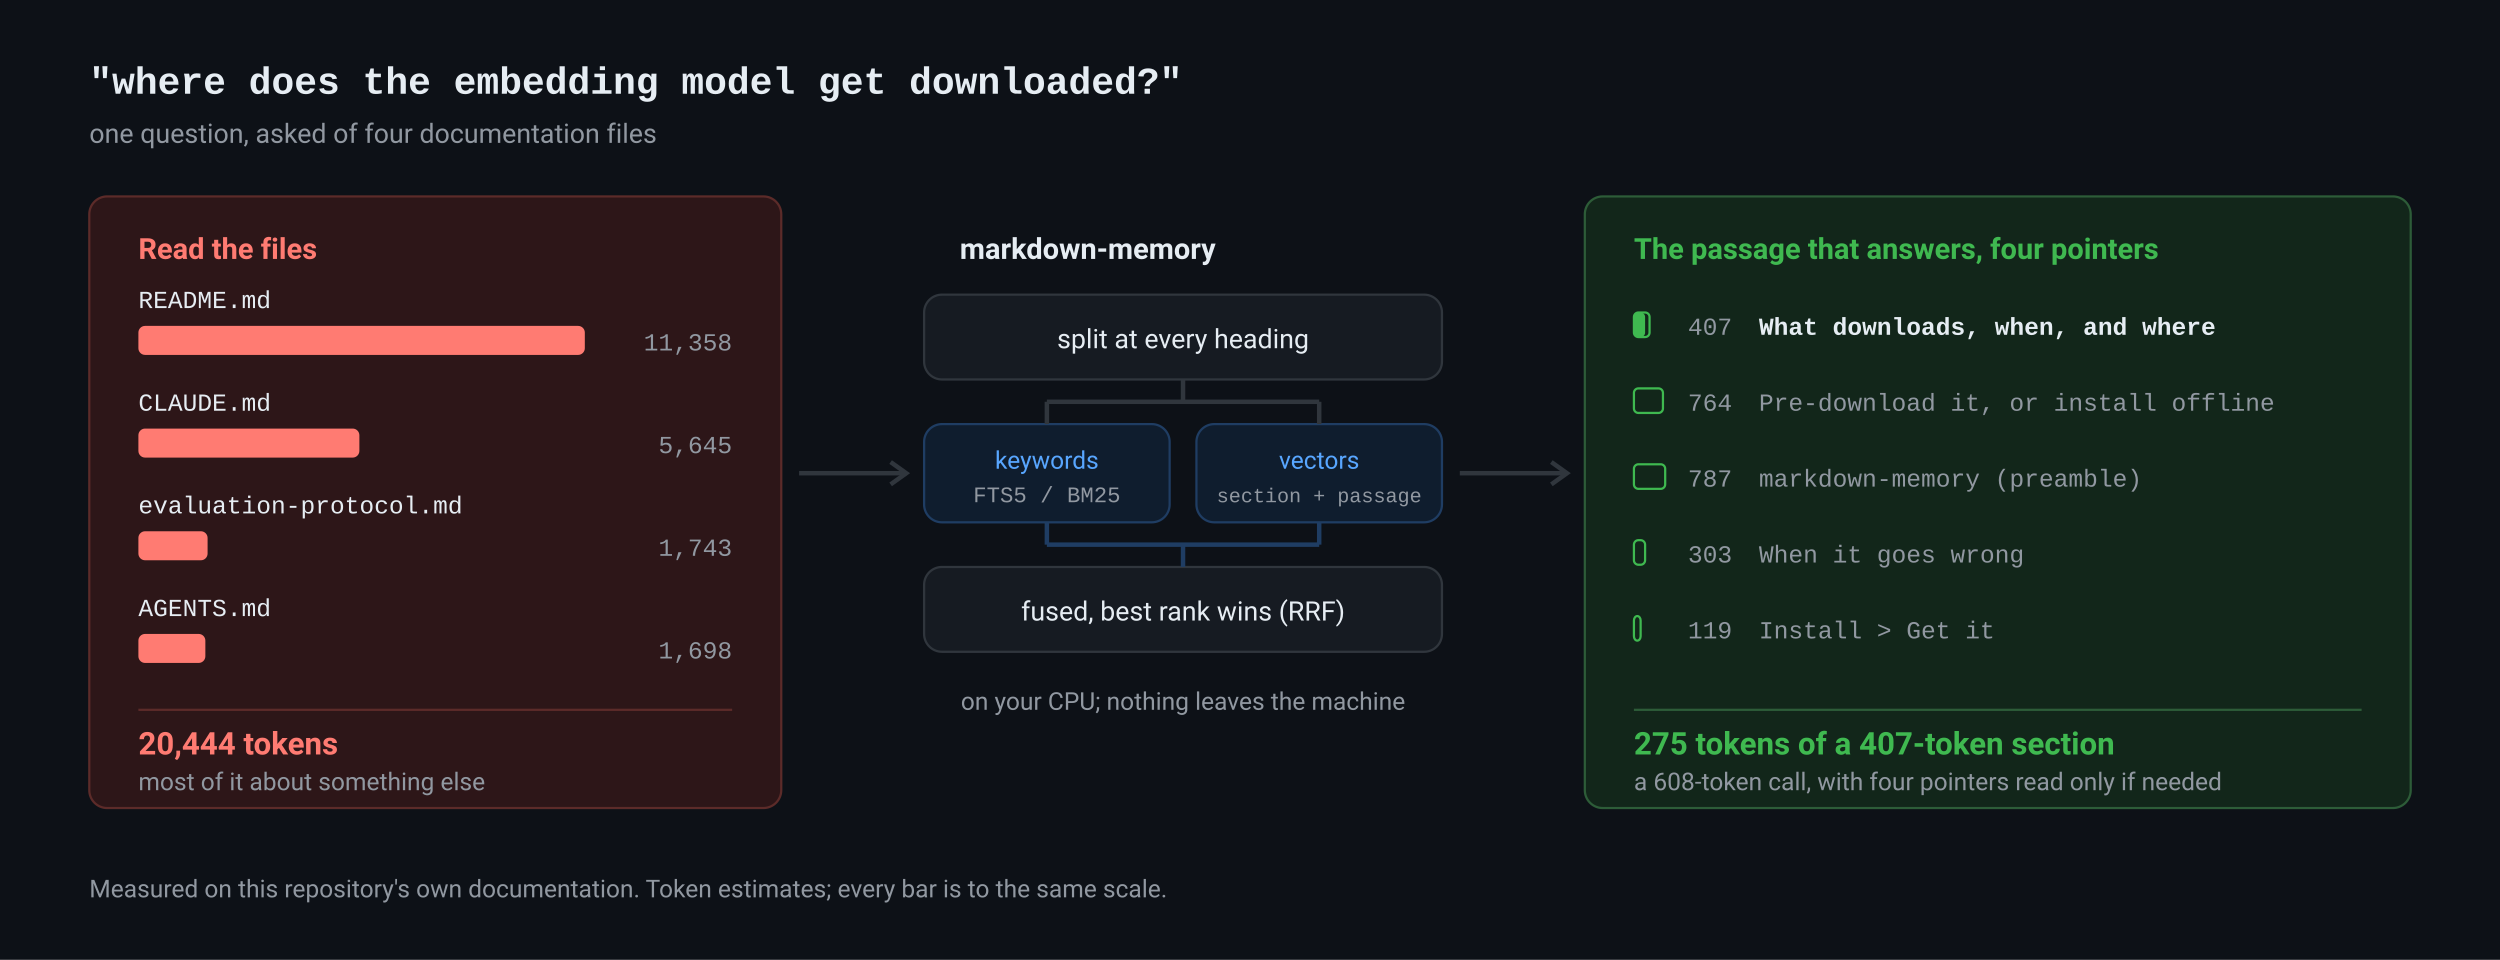
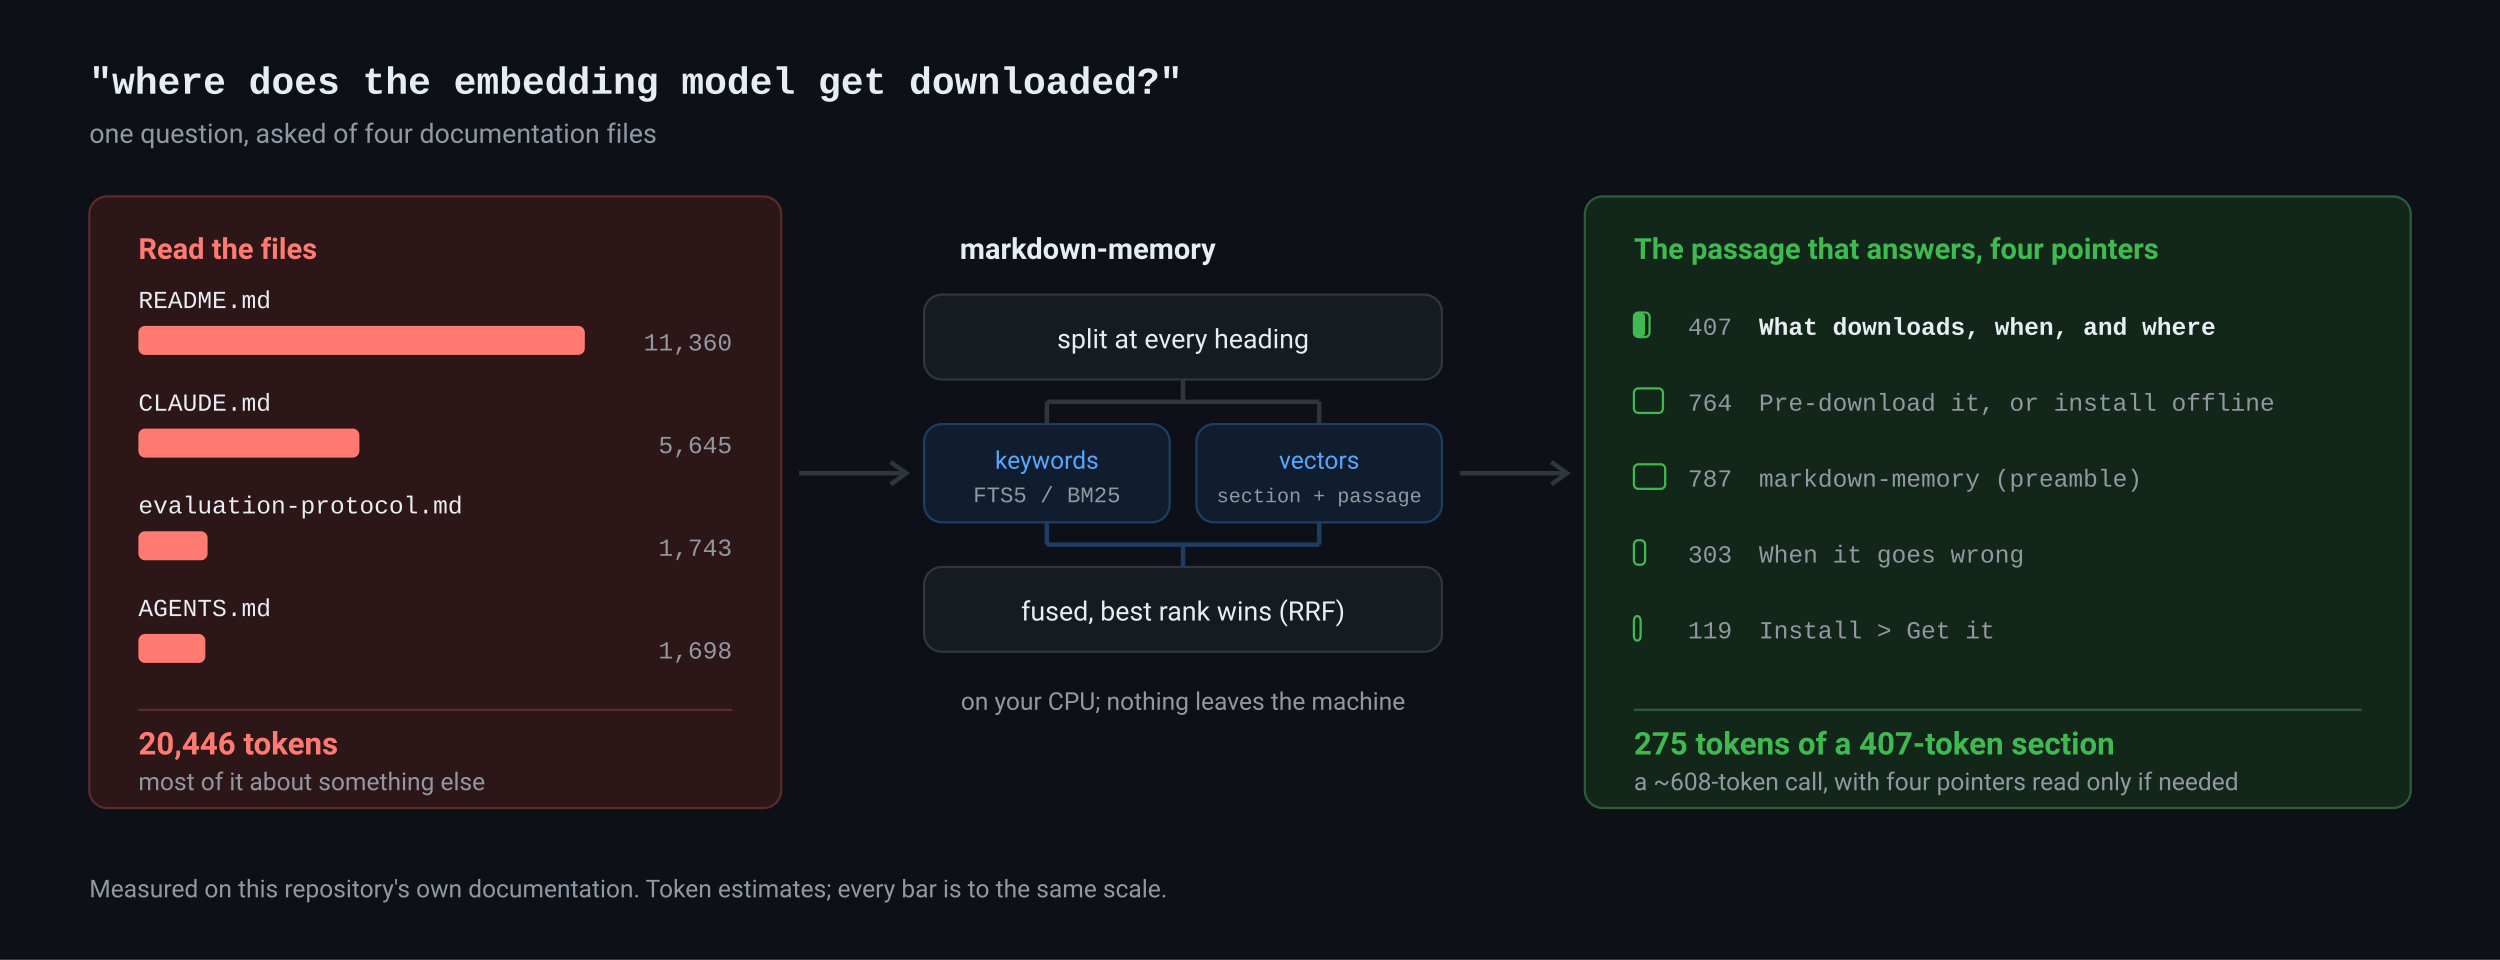
- <svg xmlns="http://www.w3.org/2000/svg" viewBox="0 0 1120 430" width="1120" height="430" role="img" aria-label="One question: reading four whole files costs 20,444 tokens; markdown-memory returns the passage that answers, 275 tokens of a 407-token section, in a 608-token call with four pointers to the rest.">
+ <svg xmlns="http://www.w3.org/2000/svg" viewBox="0 0 1120 430" width="1120" height="430" role="img" aria-label="One question: reading four whole files costs 20,446 tokens; markdown-memory returns the passage that answers, 275 tokens of a 407-token section, in a ~608-token call with four pointers to the rest.">
  <rect width="1120" height="430" fill="#0d1117" />
  <text x="40" y="42" font-family="ui-monospace,SFMono-Regular,Menlo,Consolas,'Liberation Mono',monospace" font-size="17" font-weight="600" fill="#e6edf3" text-anchor="start">"where does the embedding model get downloaded?"</text>
  <text x="40" y="64" font-family="ui-sans-serif,-apple-system,BlinkMacSystemFont,'Segoe UI',Roboto,'Helvetica Neue',Arial,sans-serif" font-size="12" font-weight="400" fill="#9198a1" text-anchor="start">one question, asked of four documentation files</text>
  <rect x="40" y="88" width="310" height="274" rx="8" fill="#2d1618" stroke="#5c2b29" stroke-width="1" />
  <text x="62" y="116" font-family="ui-sans-serif,-apple-system,BlinkMacSystemFont,'Segoe UI',Roboto,'Helvetica Neue',Arial,sans-serif" font-size="13" font-weight="600" fill="#ff7b72" text-anchor="start">Read the files</text>
  <text x="62" y="138" font-family="ui-monospace,SFMono-Regular,Menlo,Consolas,'Liberation Mono',monospace" font-size="11" font-weight="400" fill="#e6edf3" text-anchor="start">README.md</text>
  <rect x="62" y="146" width="200" height="13" rx="3" fill="#ff7b72" stroke="none" stroke-width="1" />
-   <text x="328" y="157" font-family="ui-monospace,SFMono-Regular,Menlo,Consolas,'Liberation Mono',monospace" font-size="11" font-weight="400" fill="#9198a1" text-anchor="end">11,358</text>
+   <text x="328" y="157" font-family="ui-monospace,SFMono-Regular,Menlo,Consolas,'Liberation Mono',monospace" font-size="11" font-weight="400" fill="#9198a1" text-anchor="end">11,360</text>
  <text x="62" y="184" font-family="ui-monospace,SFMono-Regular,Menlo,Consolas,'Liberation Mono',monospace" font-size="11" font-weight="400" fill="#e6edf3" text-anchor="start">CLAUDE.md</text>
  <rect x="62" y="192" width="99" height="13" rx="3" fill="#ff7b72" stroke="none" stroke-width="1" />
  <text x="328" y="203" font-family="ui-monospace,SFMono-Regular,Menlo,Consolas,'Liberation Mono',monospace" font-size="11" font-weight="400" fill="#9198a1" text-anchor="end">5,645</text>
  <text x="62" y="230" font-family="ui-monospace,SFMono-Regular,Menlo,Consolas,'Liberation Mono',monospace" font-size="11" font-weight="400" fill="#e6edf3" text-anchor="start">evaluation-protocol.md</text>
  <rect x="62" y="238" width="31" height="13" rx="3" fill="#ff7b72" stroke="none" stroke-width="1" />
  <text x="328" y="249" font-family="ui-monospace,SFMono-Regular,Menlo,Consolas,'Liberation Mono',monospace" font-size="11" font-weight="400" fill="#9198a1" text-anchor="end">1,743</text>
  <text x="62" y="276" font-family="ui-monospace,SFMono-Regular,Menlo,Consolas,'Liberation Mono',monospace" font-size="11" font-weight="400" fill="#e6edf3" text-anchor="start">AGENTS.md</text>
  <rect x="62" y="284" width="30" height="13" rx="3" fill="#ff7b72" stroke="none" stroke-width="1" />
  <text x="328" y="295" font-family="ui-monospace,SFMono-Regular,Menlo,Consolas,'Liberation Mono',monospace" font-size="11" font-weight="400" fill="#9198a1" text-anchor="end">1,698</text>
  <path d="M62 318 L328 318" stroke="#5c2b29" stroke-width="1" />
-   <text x="62" y="338" font-family="ui-sans-serif,-apple-system,BlinkMacSystemFont,'Segoe UI',Roboto,'Helvetica Neue',Arial,sans-serif" font-size="14" font-weight="600" fill="#ff7b72" text-anchor="start">20,444 tokens</text>
+   <text x="62" y="338" font-family="ui-sans-serif,-apple-system,BlinkMacSystemFont,'Segoe UI',Roboto,'Helvetica Neue',Arial,sans-serif" font-size="14" font-weight="600" fill="#ff7b72" text-anchor="start">20,446 tokens</text>
  <text x="62" y="354" font-family="ui-sans-serif,-apple-system,BlinkMacSystemFont,'Segoe UI',Roboto,'Helvetica Neue',Arial,sans-serif" font-size="11" font-weight="400" fill="#9198a1" text-anchor="start">most of it about something else</text>
  <text x="430" y="116" font-family="ui-sans-serif,-apple-system,BlinkMacSystemFont,'Segoe UI',Roboto,'Helvetica Neue',Arial,sans-serif" font-size="13" font-weight="600" fill="#e6edf3" text-anchor="start">markdown-memory</text>
  <rect x="414" y="132" width="232" height="38" rx="8" fill="#161b22" stroke="#30363d" stroke-width="1" />
  <text x="530" y="156" font-family="ui-sans-serif,-apple-system,BlinkMacSystemFont,'Segoe UI',Roboto,'Helvetica Neue',Arial,sans-serif" font-size="12" font-weight="400" fill="#e6edf3" text-anchor="middle">split at every heading</text>
  <rect x="414" y="190" width="110" height="44" rx="8" fill="#0f1d2e" stroke="#1f3d63" stroke-width="1" />
  <text x="469" y="210" font-family="ui-sans-serif,-apple-system,BlinkMacSystemFont,'Segoe UI',Roboto,'Helvetica Neue',Arial,sans-serif" font-size="11" font-weight="400" fill="#58a6ff" text-anchor="middle">keywords</text>
  <text x="469" y="225" font-family="ui-monospace,SFMono-Regular,Menlo,Consolas,'Liberation Mono',monospace" font-size="10" font-weight="400" fill="#9198a1" text-anchor="middle">FTS5 / BM25</text>
  <rect x="536" y="190" width="110" height="44" rx="8" fill="#0f1d2e" stroke="#1f3d63" stroke-width="1" />
  <text x="591" y="210" font-family="ui-sans-serif,-apple-system,BlinkMacSystemFont,'Segoe UI',Roboto,'Helvetica Neue',Arial,sans-serif" font-size="11" font-weight="400" fill="#58a6ff" text-anchor="middle">vectors</text>
  <text x="591" y="225" font-family="ui-monospace,SFMono-Regular,Menlo,Consolas,'Liberation Mono',monospace" font-size="9" font-weight="400" fill="#9198a1" text-anchor="middle">section + passage</text>
  <rect x="414" y="254" width="232" height="38" rx="8" fill="#161b22" stroke="#30363d" stroke-width="1" />
  <text x="530" y="278" font-family="ui-sans-serif,-apple-system,BlinkMacSystemFont,'Segoe UI',Roboto,'Helvetica Neue',Arial,sans-serif" font-size="12" font-weight="400" fill="#e6edf3" text-anchor="middle">fused, best rank wins (RRF)</text>
  <path d="M530 170 L530 180 M469 180 L591 180 M469 180 L469 190 M591 180 L591 190" stroke="#30363d" stroke-width="2" fill="none" />
  <path d="M469 234 L469 244 M591 234 L591 244 M469 244 L591 244 M530 244 L530 254" stroke="#1f3d63" stroke-width="2" fill="none" />
  <text x="530" y="318" font-family="ui-sans-serif,-apple-system,BlinkMacSystemFont,'Segoe UI',Roboto,'Helvetica Neue',Arial,sans-serif" font-size="11" font-weight="400" fill="#9198a1" text-anchor="middle">on your CPU; nothing leaves the machine</text>
  <path d="M358 212 L406 212" stroke="#30363d" stroke-width="2" fill="none" />
  <path d="M399 207 L406 212 L399 217" fill="none" stroke="#30363d" stroke-width="2" />
  <path d="M654 212 L702 212" stroke="#30363d" stroke-width="2" fill="none" />
  <path d="M695 207 L702 212 L695 217" fill="none" stroke="#30363d" stroke-width="2" />
  <rect x="710" y="88" width="370" height="274" rx="8" fill="#12261a" stroke="#2d5c38" stroke-width="1" />
  <text x="732" y="116" font-family="ui-sans-serif,-apple-system,BlinkMacSystemFont,'Segoe UI',Roboto,'Helvetica Neue',Arial,sans-serif" font-size="13" font-weight="600" fill="#3fb950" text-anchor="start">The passage that answers, four pointers</text>
  <rect x="732" y="140" width="7" height="11" rx="2" fill="none" stroke="#3fb950" stroke-width="1" />
  <rect x="732" y="140" width="5" height="11" rx="2" fill="#3fb950" stroke="none" stroke-width="1" />
  <text x="776" y="150" font-family="ui-monospace,SFMono-Regular,Menlo,Consolas,'Liberation Mono',monospace" font-size="11" font-weight="400" fill="#9198a1" text-anchor="end">407</text>
  <text x="788" y="150" font-family="ui-monospace,SFMono-Regular,Menlo,Consolas,'Liberation Mono',monospace" font-size="11" font-weight="600" fill="#e6edf3" text-anchor="start">What downloads, when, and where</text>
  <rect x="732" y="174" width="13" height="11" rx="2" fill="none" stroke="#3fb950" stroke-width="1" />
  <text x="776" y="184" font-family="ui-monospace,SFMono-Regular,Menlo,Consolas,'Liberation Mono',monospace" font-size="11" font-weight="400" fill="#9198a1" text-anchor="end">764</text>
  <text x="788" y="184" font-family="ui-monospace,SFMono-Regular,Menlo,Consolas,'Liberation Mono',monospace" font-size="11" font-weight="400" fill="#9198a1" text-anchor="start">Pre-download it, or install offline</text>
  <rect x="732" y="208" width="14" height="11" rx="2" fill="none" stroke="#3fb950" stroke-width="1" />
  <text x="776" y="218" font-family="ui-monospace,SFMono-Regular,Menlo,Consolas,'Liberation Mono',monospace" font-size="11" font-weight="400" fill="#9198a1" text-anchor="end">787</text>
  <text x="788" y="218" font-family="ui-monospace,SFMono-Regular,Menlo,Consolas,'Liberation Mono',monospace" font-size="11" font-weight="400" fill="#9198a1" text-anchor="start">markdown-memory  (preamble)</text>
  <rect x="732" y="242" width="5" height="11" rx="2" fill="none" stroke="#3fb950" stroke-width="1" />
  <text x="776" y="252" font-family="ui-monospace,SFMono-Regular,Menlo,Consolas,'Liberation Mono',monospace" font-size="11" font-weight="400" fill="#9198a1" text-anchor="end">303</text>
  <text x="788" y="252" font-family="ui-monospace,SFMono-Regular,Menlo,Consolas,'Liberation Mono',monospace" font-size="11" font-weight="400" fill="#9198a1" text-anchor="start">When it goes wrong</text>
  <rect x="732" y="276" width="3" height="11" rx="2" fill="none" stroke="#3fb950" stroke-width="1" />
  <text x="776" y="286" font-family="ui-monospace,SFMono-Regular,Menlo,Consolas,'Liberation Mono',monospace" font-size="11" font-weight="400" fill="#9198a1" text-anchor="end">119</text>
  <text x="788" y="286" font-family="ui-monospace,SFMono-Regular,Menlo,Consolas,'Liberation Mono',monospace" font-size="11" font-weight="400" fill="#9198a1" text-anchor="start">Install &gt; Get it</text>
  <path d="M732 318 L1058 318" stroke="#2d5c38" stroke-width="1" />
  <text x="732" y="338" font-family="ui-sans-serif,-apple-system,BlinkMacSystemFont,'Segoe UI',Roboto,'Helvetica Neue',Arial,sans-serif" font-size="14" font-weight="600" fill="#3fb950" text-anchor="start">275 tokens of a 407-token section</text>
-   <text x="732" y="354" font-family="ui-sans-serif,-apple-system,BlinkMacSystemFont,'Segoe UI',Roboto,'Helvetica Neue',Arial,sans-serif" font-size="11" font-weight="400" fill="#9198a1" text-anchor="start">a 608-token call, with four pointers read only if needed</text>
+   <text x="732" y="354" font-family="ui-sans-serif,-apple-system,BlinkMacSystemFont,'Segoe UI',Roboto,'Helvetica Neue',Arial,sans-serif" font-size="11" font-weight="400" fill="#9198a1" text-anchor="start">a ~608-token call, with four pointers read only if needed</text>
  <text x="40" y="402" font-family="ui-sans-serif,-apple-system,BlinkMacSystemFont,'Segoe UI',Roboto,'Helvetica Neue',Arial,sans-serif" font-size="11" font-weight="400" fill="#9198a1" text-anchor="start">Measured on this repository's own documentation. Token estimates; every bar is to the same scale.</text>
</svg>
